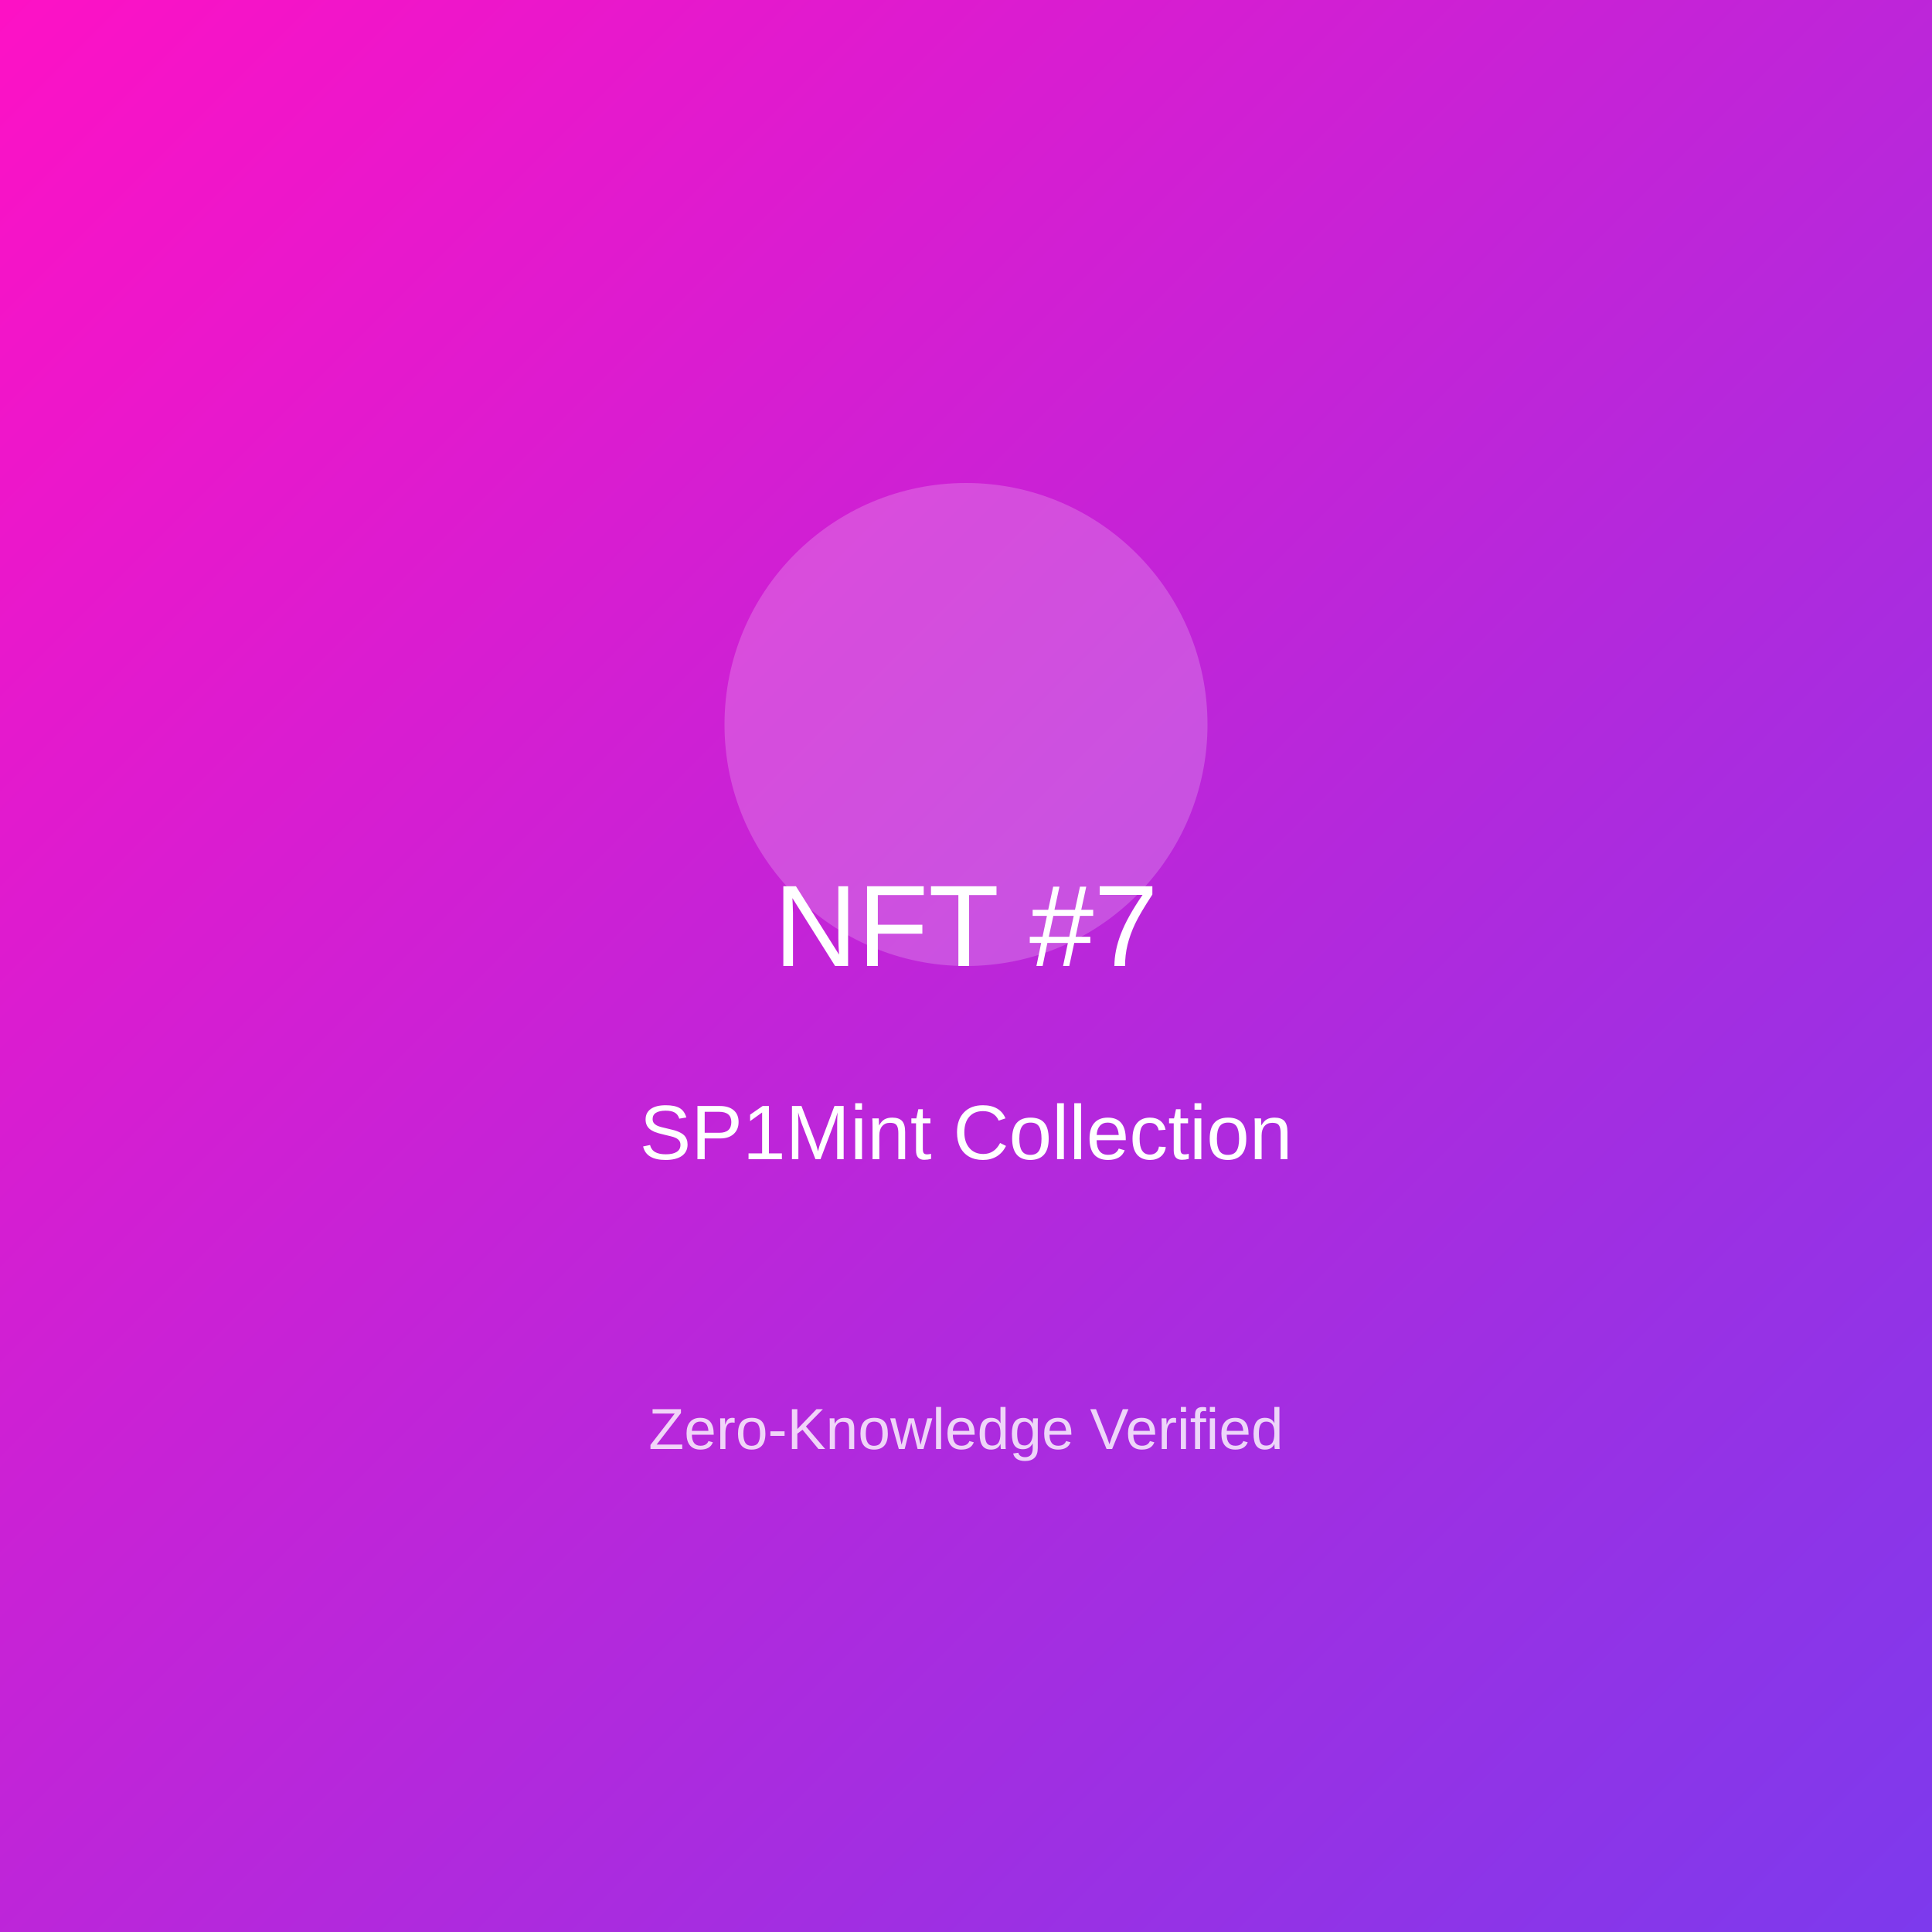
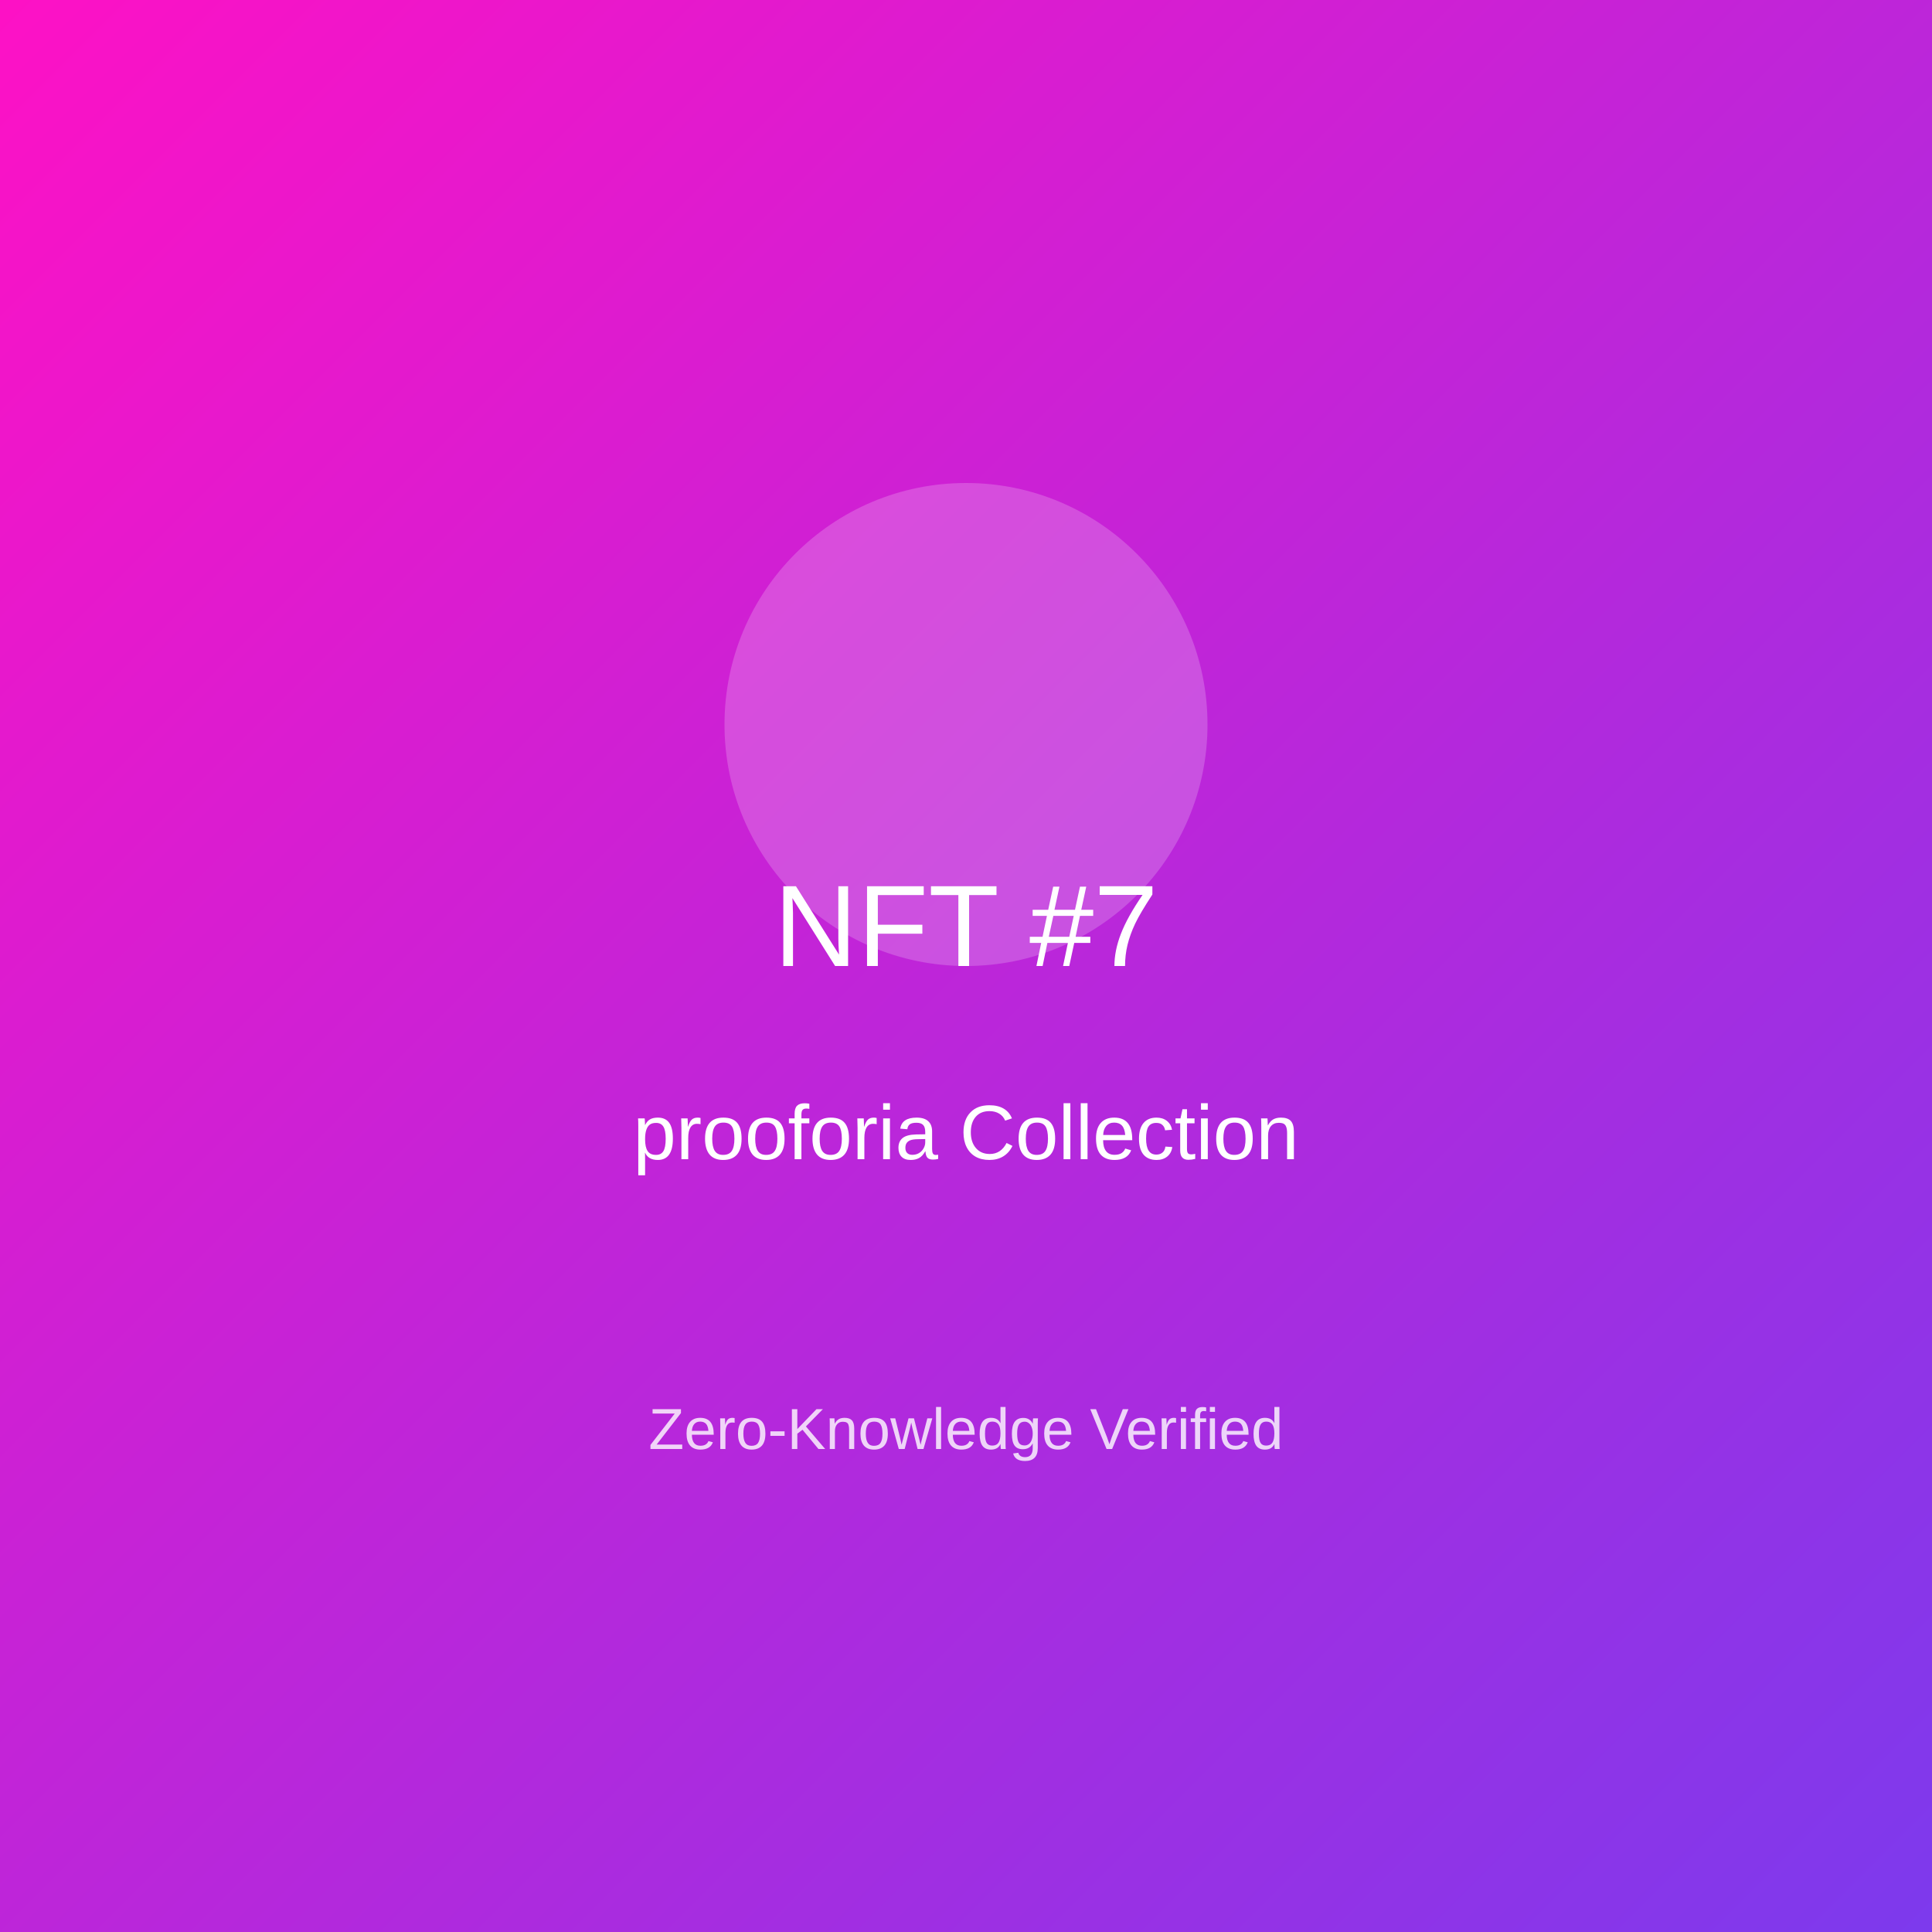
<svg xmlns="http://www.w3.org/2000/svg" width="400" height="400">
  <defs>
    <linearGradient id="grad7" x1="0%" y1="0%" x2="100%" y2="100%">
      <stop offset="0%" style="stop-color:#FE11C5;stop-opacity:1" />
      <stop offset="100%" style="stop-color:#7C3AED;stop-opacity:1" />
    </linearGradient>
  </defs>
  <rect width="100%" height="100%" fill="url(#grad7)" />
  <circle cx="200" cy="150" r="50" fill="rgba(255,255,255,0.2)" />
  <text x="200" y="200" text-anchor="middle" fill="white" font-size="24" font-family="Arial, sans-serif">NFT #7</text>
-   <text x="200" y="240" text-anchor="middle" fill="white" font-size="16" font-family="Arial, sans-serif">SP1Mint Collection</text>
+   <text x="200" y="240" text-anchor="middle" fill="white" font-size="16" font-family="Arial, sans-serif">prooforia Collection</text>
  <text x="200" y="300" text-anchor="middle" fill="rgba(255,255,255,0.8)" font-size="12" font-family="Arial, sans-serif">Zero-Knowledge Verified</text>
</svg>
